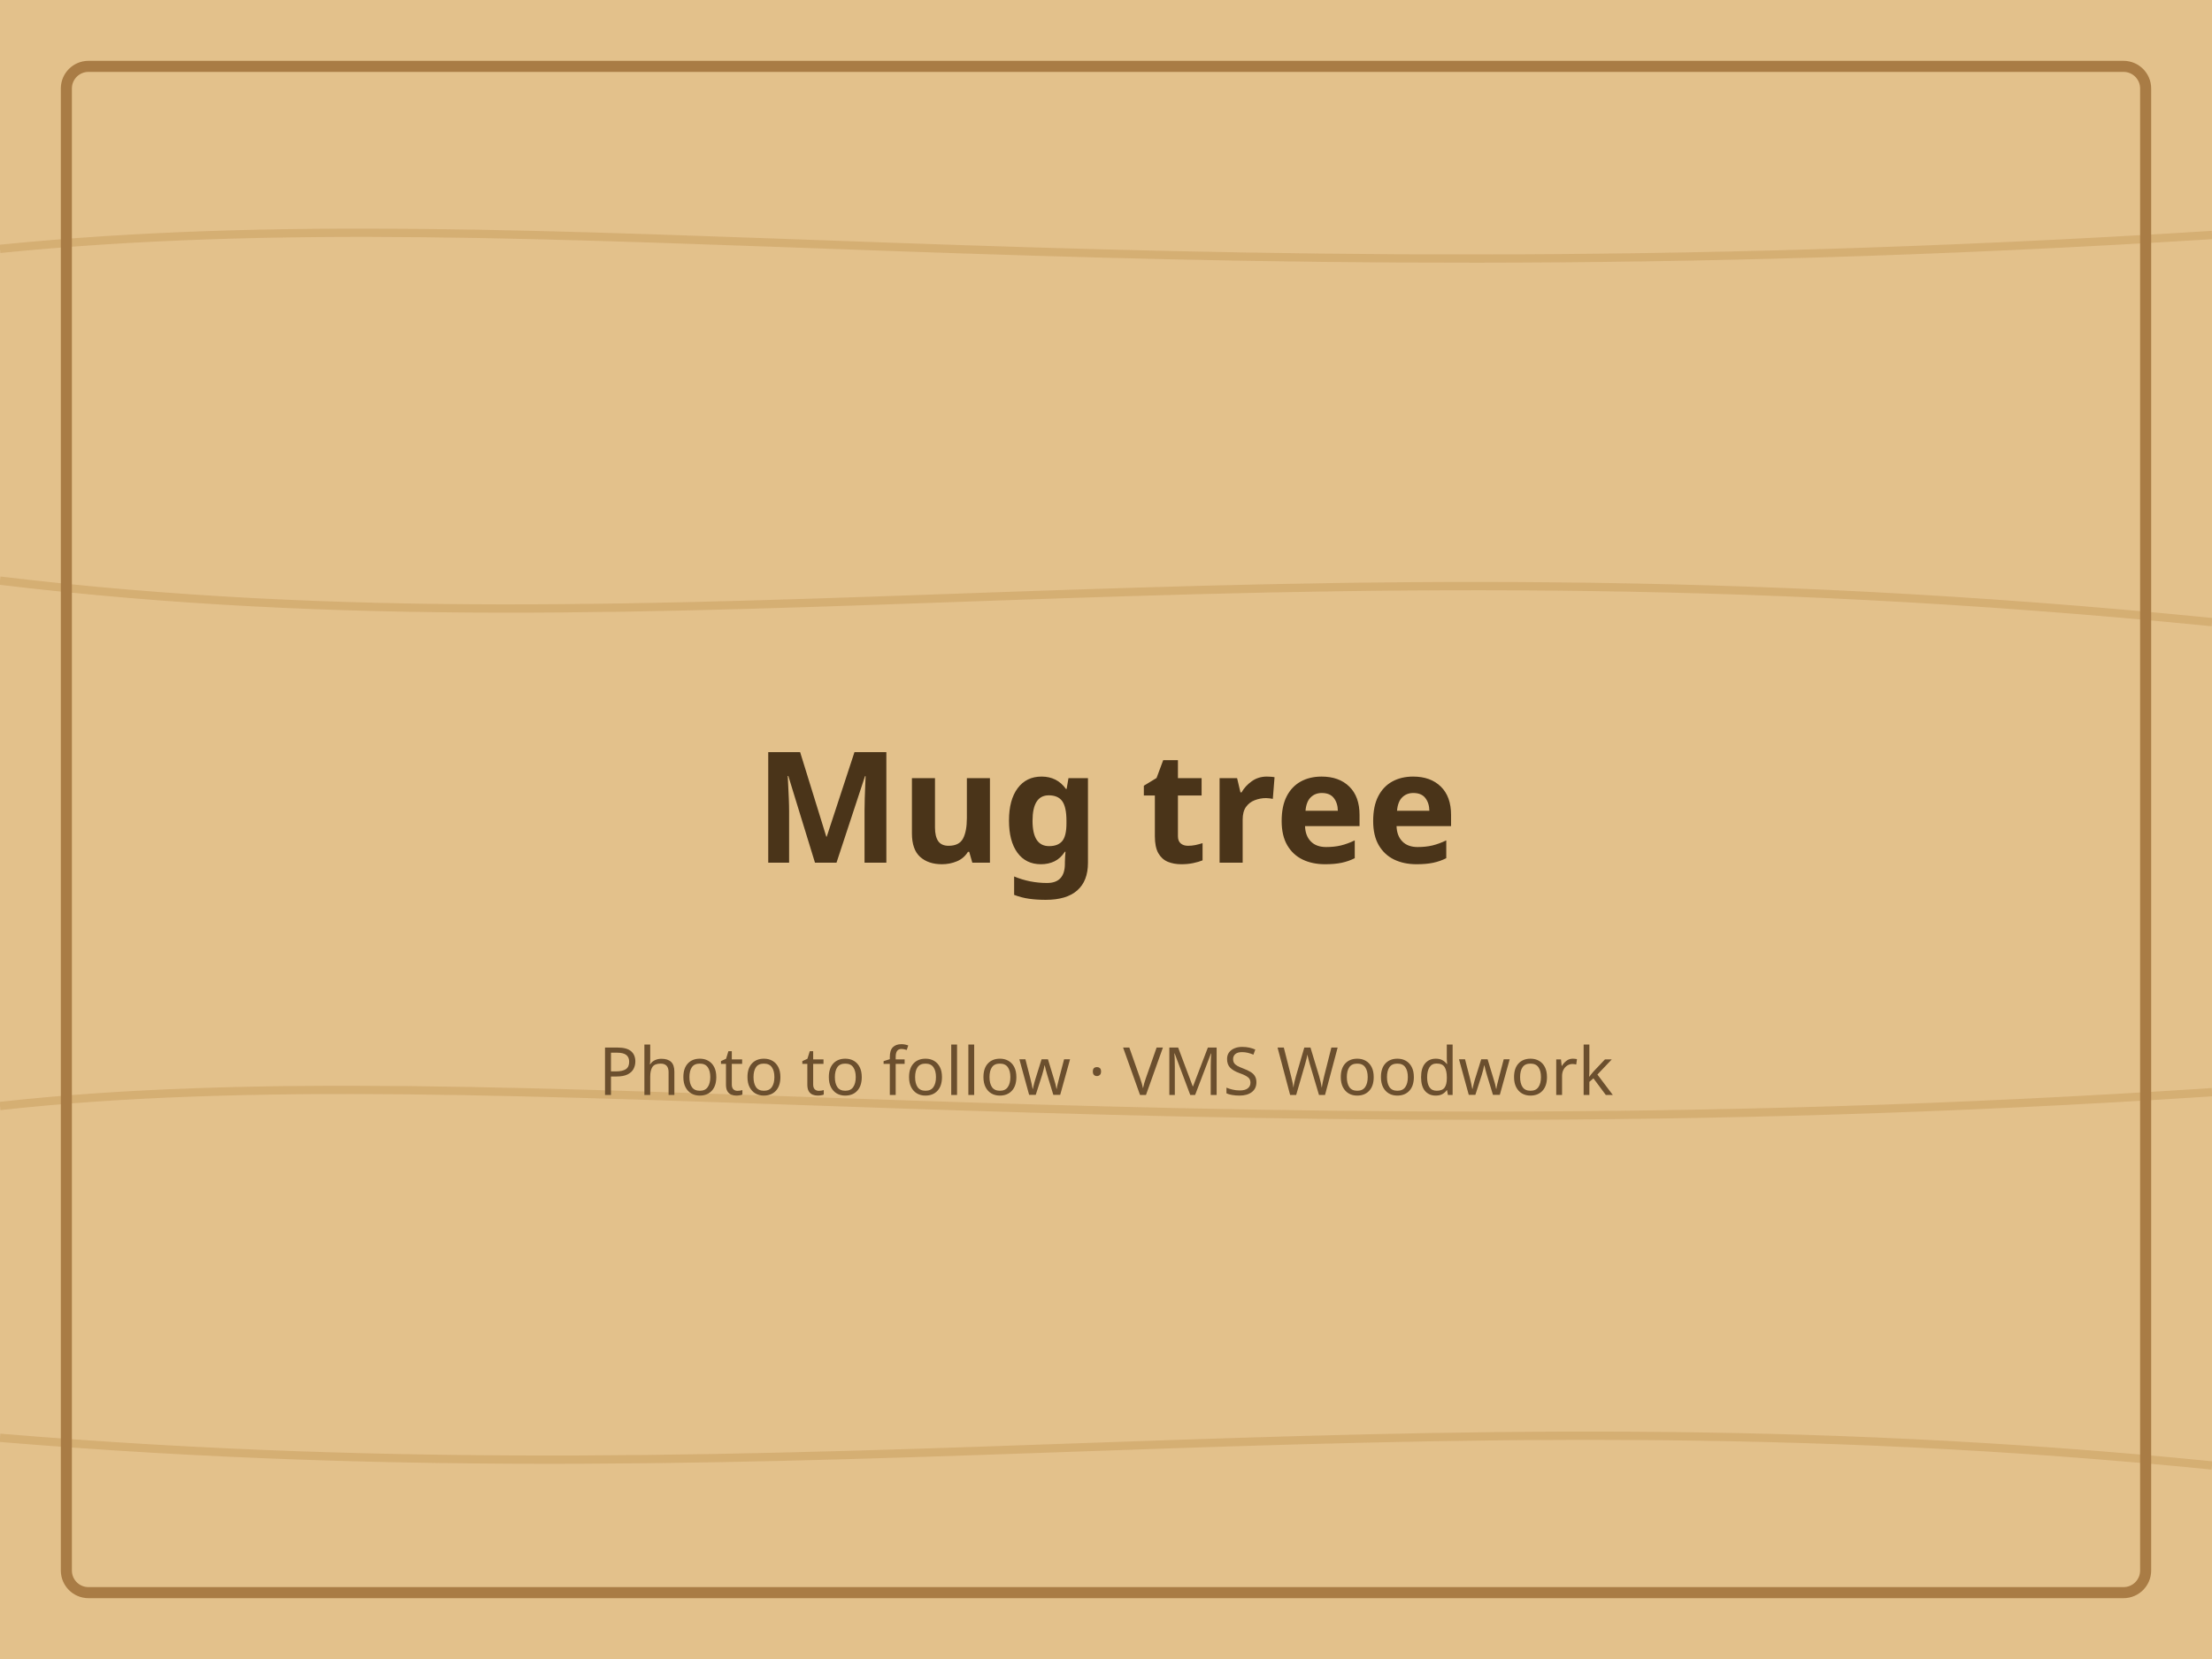
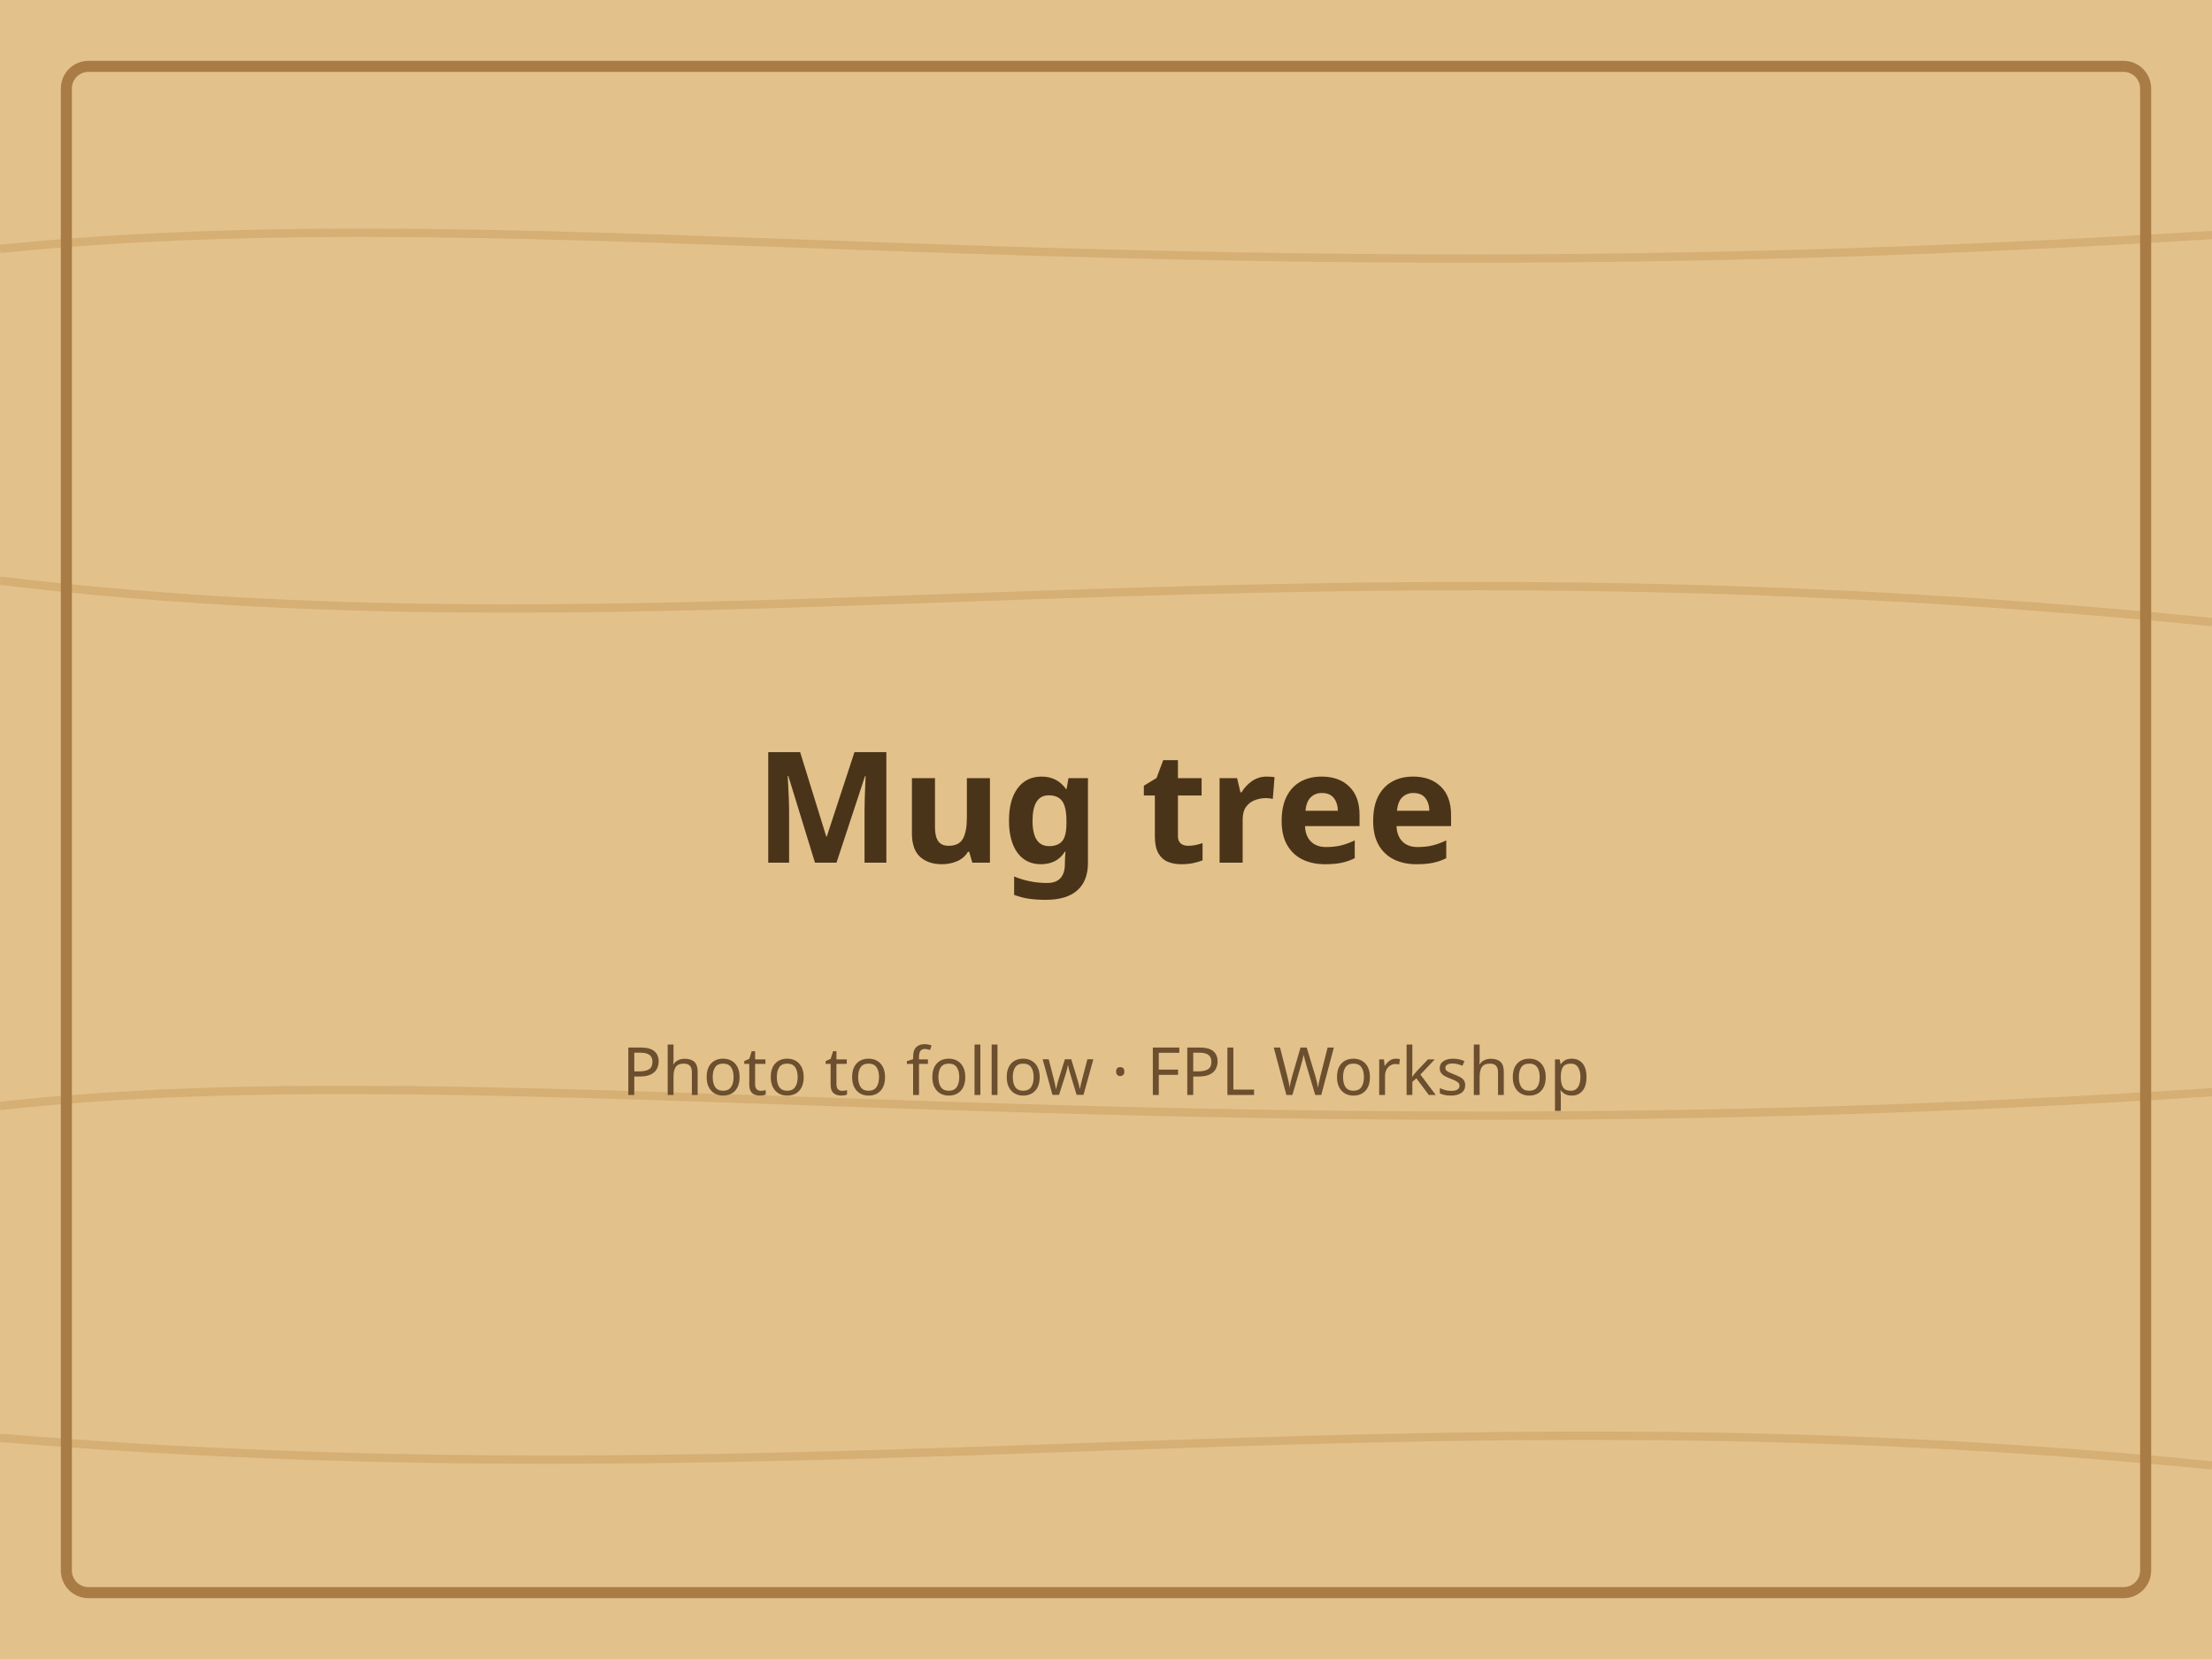
<svg xmlns="http://www.w3.org/2000/svg" viewBox="0 0 800 600" role="img" aria-label="Mug tree, photo to follow">
  <rect width="800" height="600" fill="#e3c18b" />
  <g fill="none" stroke="#cfa66a" stroke-width="3" opacity=".7">
    <path d="M0 90 C 200 70, 400 110, 800 85" />
    <path d="M0 210 C 250 240, 450 190, 800 225" />
    <path d="M0 400 C 180 380, 420 420, 800 395" />
    <path d="M0 520 C 300 545, 500 500, 800 530" />
  </g>
  <rect x="24" y="24" width="752" height="552" fill="none" stroke="#a97c45" stroke-width="4" rx="8" />
  <text x="400" y="312" text-anchor="middle" font-family="ui-sans-serif, system-ui, sans-serif" font-size="56" font-weight="700" fill="#4a3419">Mug tree</text>
-   <text x="400" y="396" text-anchor="middle" font-family="ui-sans-serif, system-ui, sans-serif" font-size="24" fill="#6b4f2e">Photo to follow · VMS Woodwork</text>
+   <text x="400" y="396" text-anchor="middle" font-family="ui-sans-serif, system-ui, sans-serif" font-size="24" fill="#6b4f2e">Photo to follow · FPL Workshop</text>
</svg>
